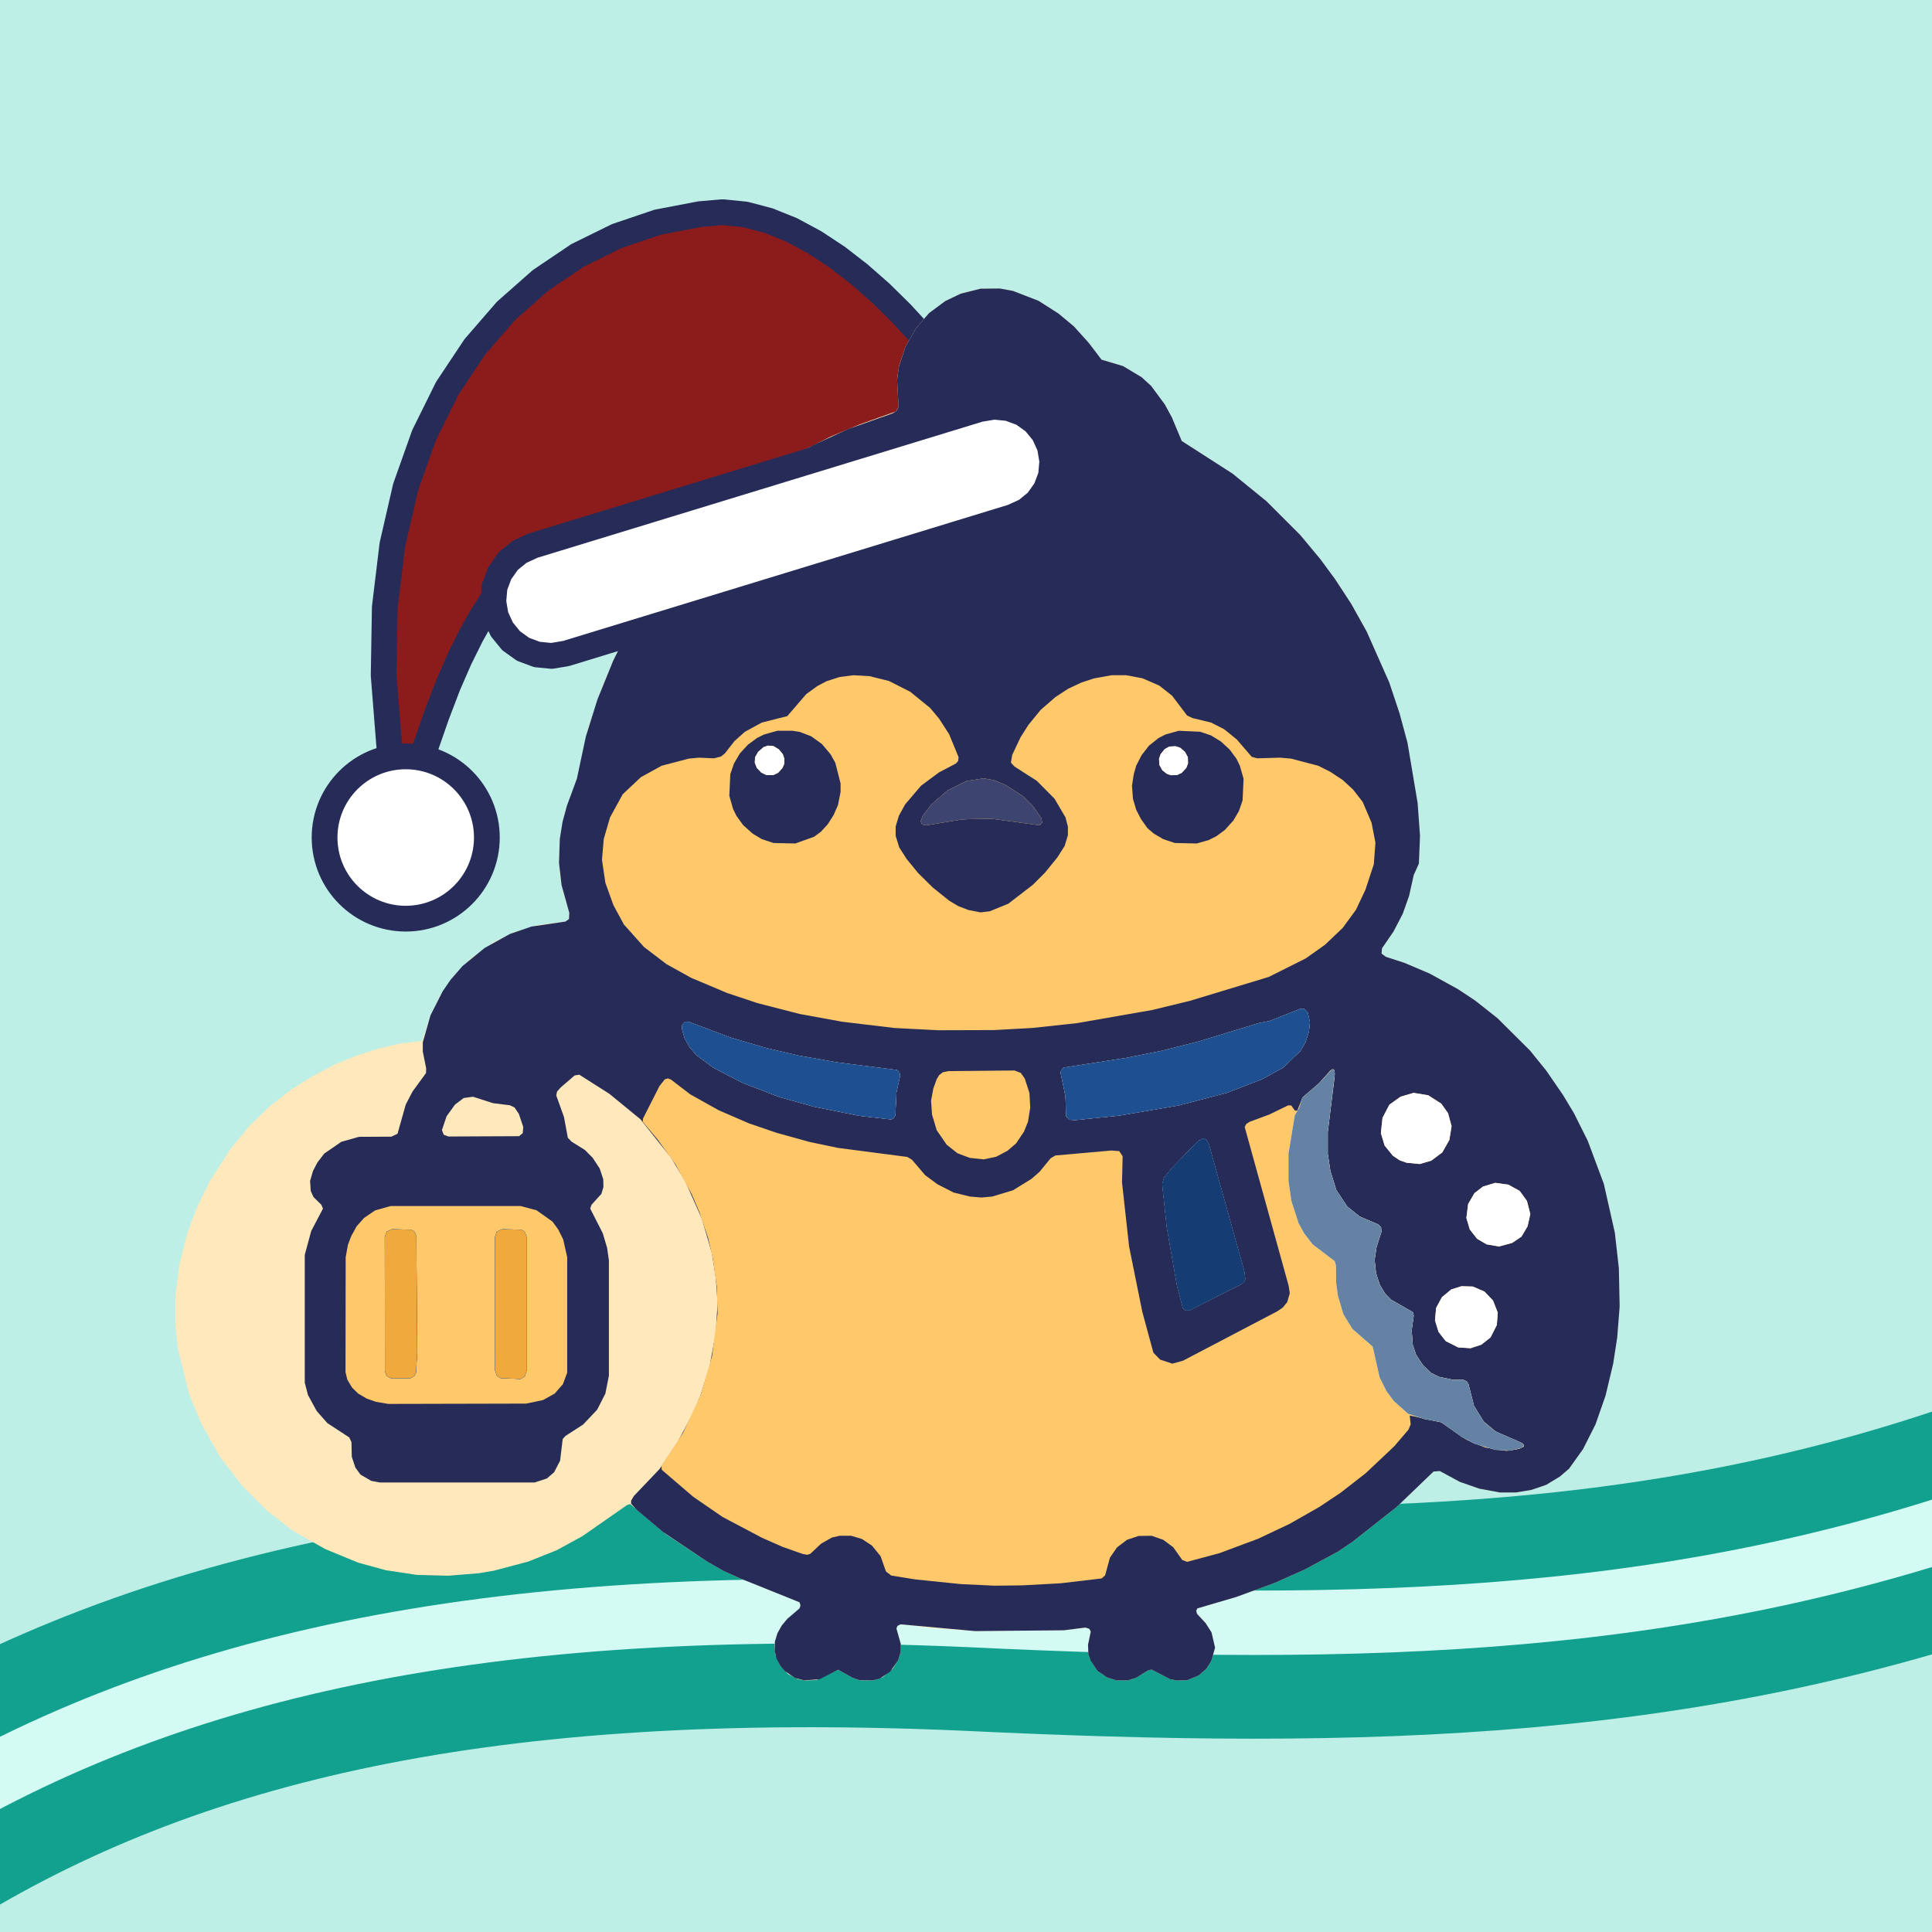
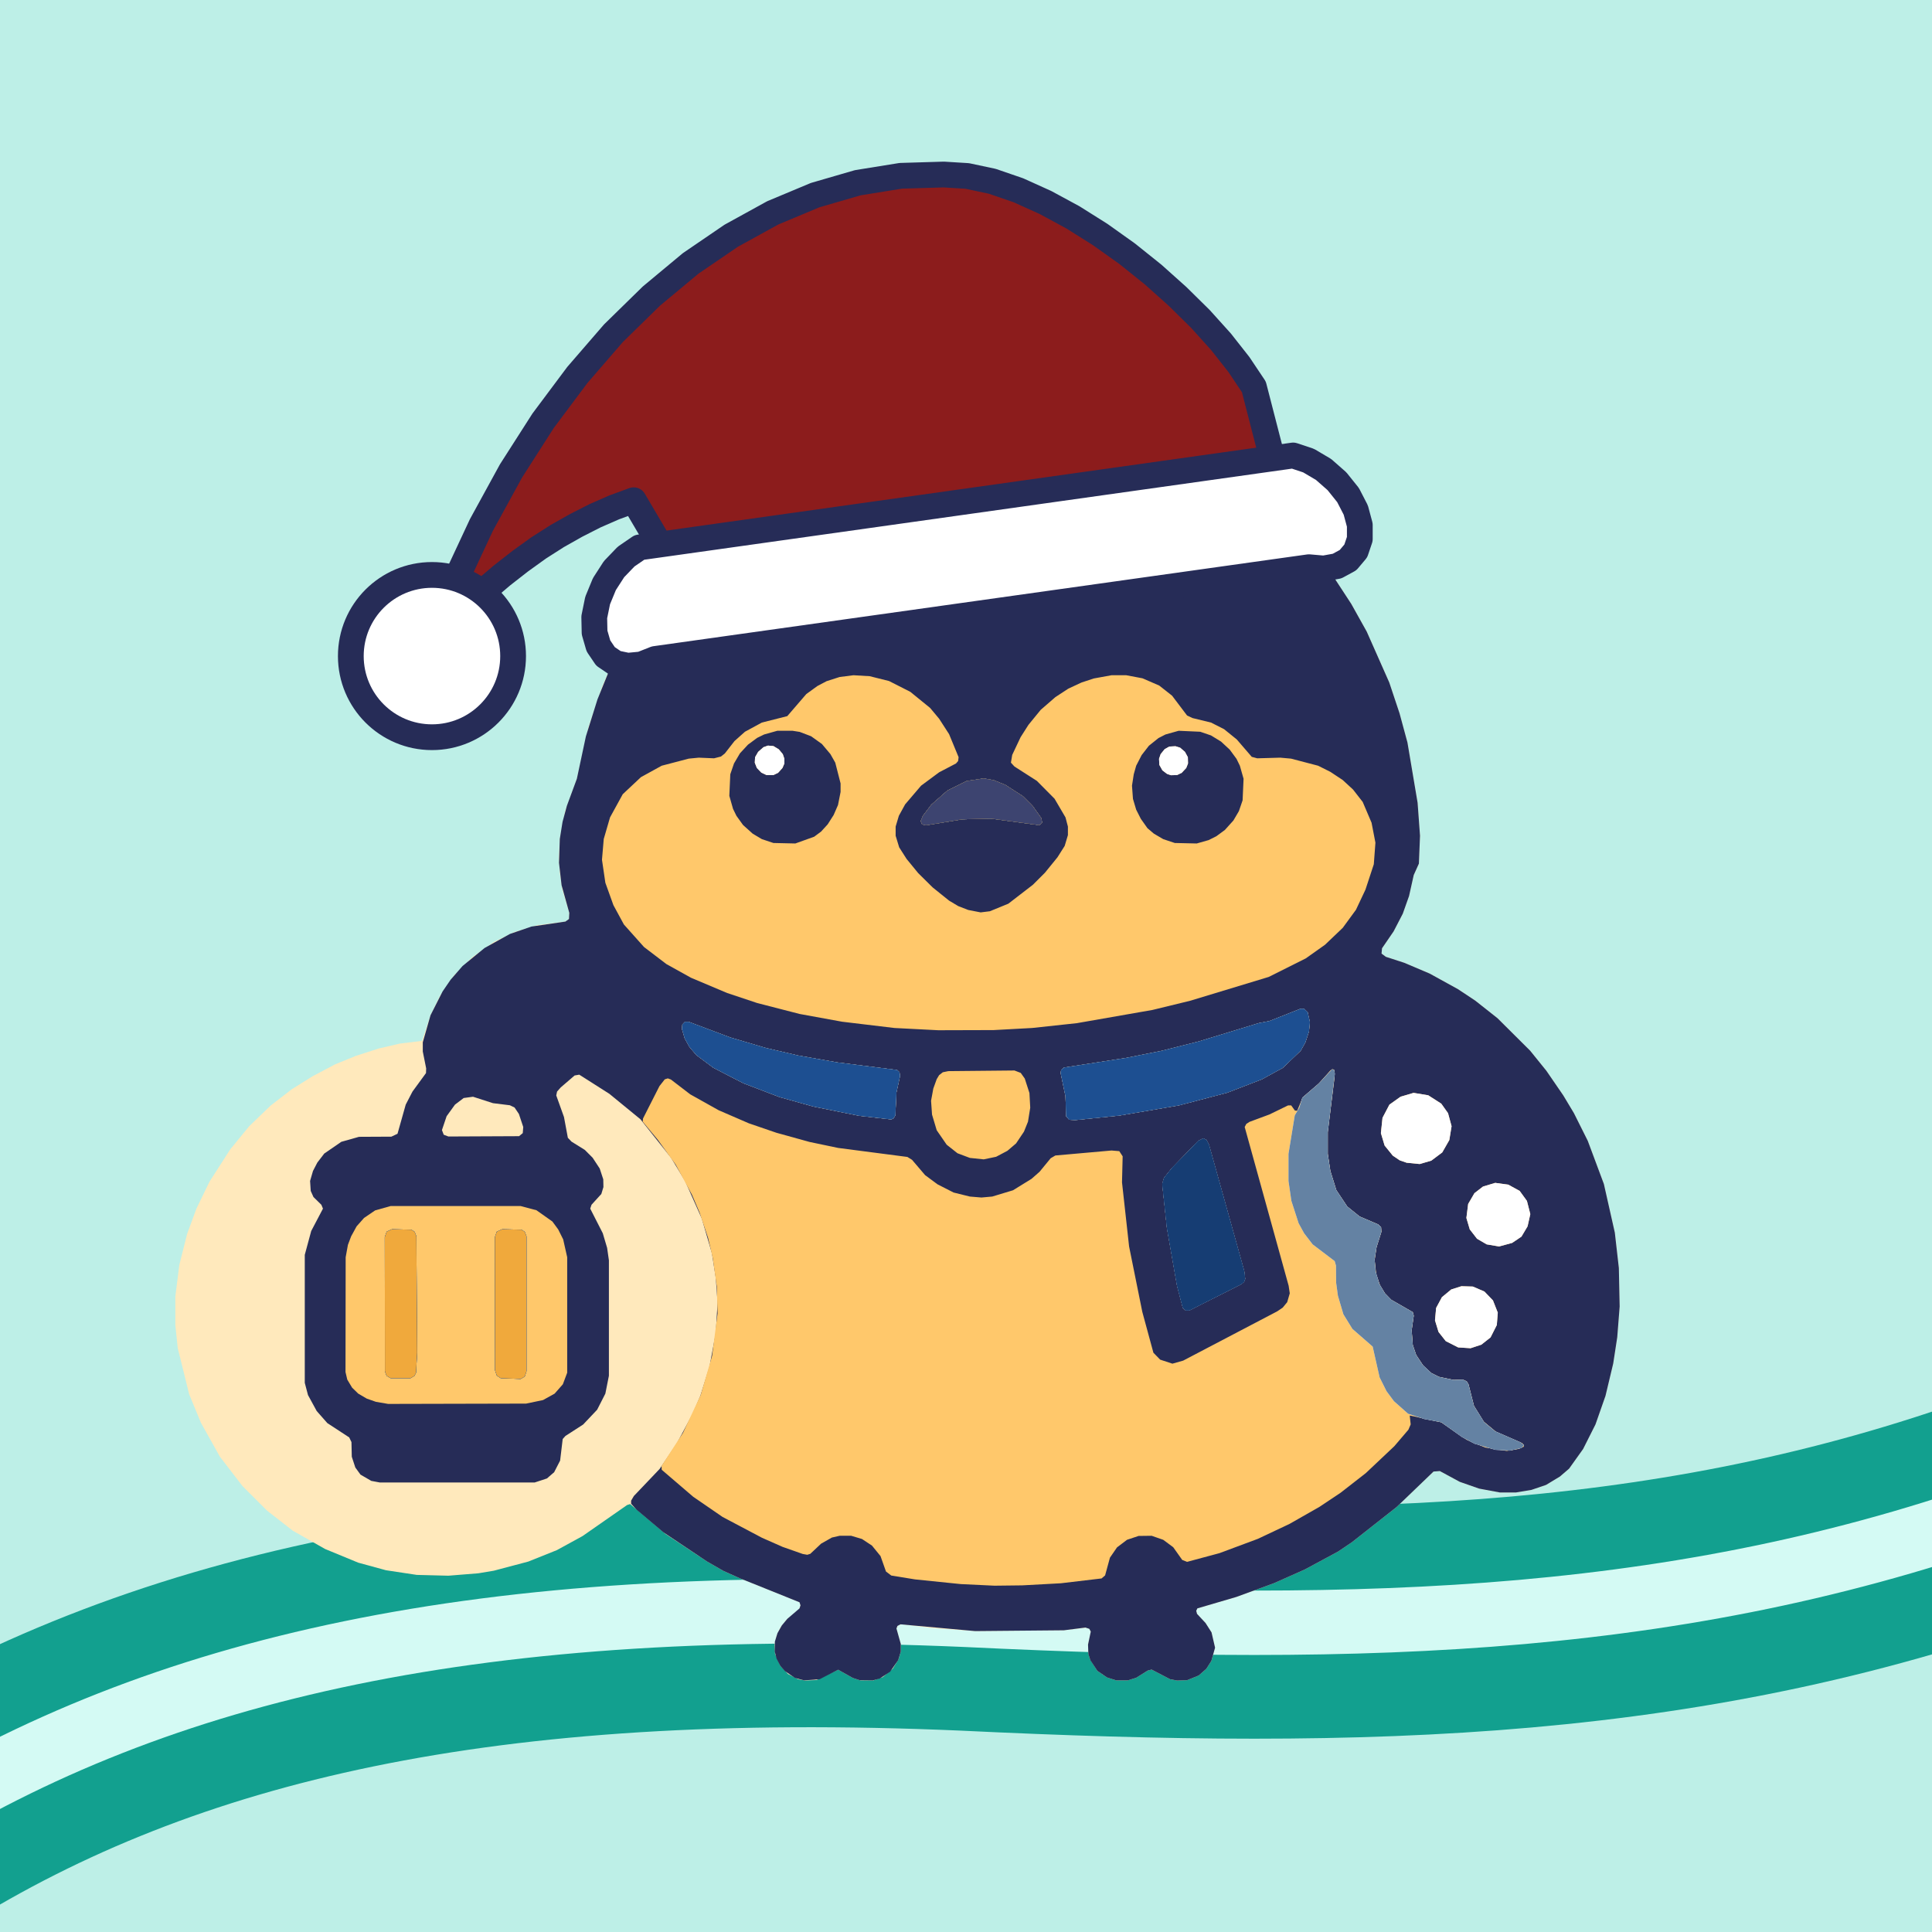
<svg xmlns="http://www.w3.org/2000/svg" width="120" height="120" viewBox="0 0 120 120">
  <rect x="0" y="0" width="120" height="120" fill="#BDEFE7" />
  <path d="M-6 113.5 C10 103.5 30 99 60 100.3 C85 101.5 105 101 126 93.2" stroke="#12A08F" stroke-width="14.4" fill="none" stroke-linecap="round" />
  <path d="M-6 113.5 C10 103.5 30 99 60 100.3 C85 101.5 105 101 126 93.2" stroke="#D4FAF4" stroke-width="4" fill="none" stroke-linecap="round" />
-   <path d="M 60.89 25.92 L 60.13 24.67 L 59.25 23.38 L 58.25 22.05 L 57.15 20.73 L 55.96 19.44 L 54.70 18.20 L 53.38 17.04 L 52.01 15.98 L 50.60 15.05 L 49.17 14.28 L 47.73 13.70 L 46.29 13.32 L 44.87 13.18 L 43.48 13.30 L 40.86 13.80 L 38.32 14.66 L 35.88 15.86 L 33.57 17.42 L 31.43 19.31 L 29.49 21.55 L 27.78 24.12 L 26.34 27.03 L 25.19 30.27 L 24.37 33.84 L 23.90 37.73 L 23.83 41.95 L 24.19 46.48 L 24.99 51.33 L 25.69 48.79 L 26.40 46.49 L 27.12 44.42 L 27.83 42.56 L 28.55 40.91 L 29.27 39.46 L 29.98 38.20 L 30.69 37.11 L 31.38 36.19 L 32.05 35.43 L 32.71 34.82 L 33.35 34.34 Z" fill="#8C1C1C" stroke="#262C57" stroke-width="1.6" stroke-linejoin="round" />
-   <circle cx="25.20" cy="52.02" r="5.04" fill="#FFFFFF" stroke="#262C57" stroke-width="1.6" />
  <path d="M73.73 104.36 L73.11 104.38 L72.68 104.3 L71.53 103.7 L71.29 103.76 L70.57 104.21 L70.05 104.37 L69.33 104.37 L68.76 104.19 L68.16 103.78 L67.7 103.06 L67.59 102.68 L67.58 102.15 L67.75 101.34 L67.66 101.17 L67.46 101.1 L66.08 101.26 L60.57 101.31 L57.89 101.12 L56.03 100.89 L55.79 100.94 L55.68 101.15 L55.95 102.11 L55.95 102.58 L55.81 103.06 L55.45 103.65 L54.83 104.17 L54.26 104.37 L53.44 104.37 L52.97 104.22 L52.06 103.71 L50.72 104.35 L50 104.38 L49.57 104.3 L48.95 103.98 L48.47 103.48 L48.14 102.73 L48.11 102.15 L48.22 101.63 L48.46 101.1 L48.88 100.57 L49.63 99.95 L49.72 99.71 L49.66 99.52 L45.93 98.02 L44.93 97.57 L43.92 96.99 L41.34 95.28 L39.14 93.42 L38.95 93.48 L36.18 95.41 L34.59 96.28 L32.82 96.99 L30.67 97.56 L29.71 97.72 L27.85 97.87 L25.89 97.82 L23.97 97.53 L22.25 97.06 L20.19 96.21 L18.18 95.07 L16.59 93.83 L15.06 92.3 L13.66 90.48 L12.48 88.37 L11.75 86.6 L11.04 83.73 L10.89 82.3 L10.89 80.53 L11.14 78.56 L11.62 76.65 L12.2 75.07 L13.01 73.4 L14.3 71.39 L15.48 69.95 L16.82 68.66 L18.13 67.65 L19.43 66.84 L20.81 66.11 L22.11 65.58 L23.54 65.12 L24.83 64.82 L26.22 64.65 L26.74 63.06 L27.32 61.87 L28.21 60.57 L29.33 59.46 L30.67 58.51 L31.96 57.89 L33.4 57.46 L35.12 57.24 L35.34 57.08 L35.36 56.7 L34.93 55.26 L34.77 54.21 L34.71 53.3 L34.77 52.11 L35.1 50.38 L35.83 48.37 L36.55 45.17 L37.41 42.63 L38.17 40.86 L39.61 38.13 L41.43 35.41 L42.73 33.81 L44.09 32.34 L45.93 30.7 L47.66 29.39 L49.81 28.03 L51.58 27.12 L53.4 26.36 L55.66 25.55 L55.81 25.26 L55.72 23.54 L55.84 22.73 L56.24 21.53 L56.89 20.4 L57.7 19.45 L58.71 18.7 L59.67 18.24 L60.91 17.93 L62.11 17.92 L62.92 18.07 L64.5 18.68 L65.74 19.47 L66.7 20.27 L67.62 21.29 L68.42 22.34 L69.76 22.74 L70.91 23.43 L71.5 23.97 L72.35 25.12 L72.79 25.93 L73.4 27.39 L76.56 29.42 L78.66 31.13 L80.77 33.24 L82.01 34.73 L82.93 35.98 L83.93 37.51 L84.89 39.23 L86.29 42.39 L86.93 44.31 L87.42 46.12 L88.05 49.86 L88.2 51.91 L88.13 53.64 L87.81 54.35 L87.52 55.65 L87.13 56.75 L86.56 57.85 L85.84 58.9 L85.81 59.23 L86.08 59.43 L87.22 59.8 L88.8 60.47 L90.56 61.44 L91.63 62.15 L93.01 63.24 L95.04 65.26 L96.05 66.51 L97.1 68.04 L97.76 69.14 L98.62 70.86 L99.62 73.54 L100.3 76.56 L100.55 78.76 L100.6 81.15 L100.45 83.06 L100.2 84.69 L99.72 86.7 L99.1 88.47 L98.33 90 L97.46 91.22 L96.89 91.71 L96.03 92.23 L95.12 92.54 L94.16 92.7 L93.16 92.7 L91.87 92.46 L90.67 92.04 L89.43 91.37 L89.04 91.4 L86.75 93.6 L83.97 95.79 L83.11 96.37 L81.05 97.48 L79.14 98.33 L76.79 99.19 L74.37 99.9 L74.3 100.05 L74.35 100.24 L74.88 100.81 L75.25 101.39 L75.47 102.34 L75.24 103.16 L74.93 103.65 L74.45 104.07 Z" fill="#FFE9BC" fill-rule="evenodd" />
  <path d="M73.73 104.36 L73.11 104.38 L72.68 104.3 L71.53 103.7 L71.29 103.76 L70.57 104.21 L70.05 104.37 L69.33 104.37 L68.76 104.19 L68.16 103.78 L67.72 103.11 L67.6 102.73 L67.58 102.15 L67.75 101.34 L67.66 101.17 L67.42 101.09 L66.08 101.26 L60.57 101.31 L55.93 100.89 L55.74 100.99 L55.68 101.15 L55.95 102.11 L55.95 102.58 L55.79 103.11 L55.29 103.83 L54.64 104.26 L54.21 104.37 L53.4 104.36 L52.97 104.22 L52.06 103.71 L50.91 104.3 L49.95 104.37 L49.38 104.22 L48.76 103.8 L48.47 103.48 L48.23 103.01 L48.12 102.58 L48.13 101.96 L48.29 101.44 L48.56 100.96 L48.9 100.55 L49.66 99.9 L49.72 99.71 L49.66 99.52 L45.93 98.02 L44.93 97.57 L43.92 96.99 L41.2 95.17 L39.55 93.78 L39.2 93.4 L39.2 93.21 L39.37 92.92 L40.97 91.24 L42.03 89.67 L43.03 87.8 L43.5 86.7 L44.07 84.88 L44.46 82.78 L44.57 80.91 L44.46 79.38 L44.22 77.85 L43.59 75.69 L42.55 73.35 L41.68 71.91 L39.78 69.52 L37.85 67.94 L35.98 66.75 L35.69 66.8 L34.83 67.54 L34.6 67.8 L34.55 68.04 L35.03 69.38 L35.27 70.67 L35.5 70.91 L36.32 71.42 L36.81 71.91 L37.25 72.58 L37.47 73.25 L37.48 73.73 L37.35 74.16 L36.74 74.83 L36.66 75.07 L37.44 76.6 L37.71 77.51 L37.82 78.28 L37.82 85.45 L37.6 86.56 L37.09 87.56 L36.22 88.48 L35.12 89.19 L34.95 89.38 L34.79 90.72 L34.42 91.44 L33.97 91.83 L33.21 92.08 L23.59 92.08 L23.06 91.98 L22.39 91.59 L22.07 91.15 L21.85 90.48 L21.83 89.57 L21.69 89.28 L20.33 88.39 L19.67 87.64 L19.13 86.65 L18.93 85.89 L18.93 77.94 L19.33 76.46 L20.06 75.07 L19.96 74.83 L19.47 74.35 L19.3 73.97 L19.26 73.35 L19.44 72.73 L19.71 72.21 L20.14 71.65 L21.2 70.92 L22.3 70.61 L24.31 70.6 L24.69 70.42 L25.2 68.61 L25.62 67.8 L26.46 66.65 L26.47 66.36 L26.26 65.31 L26.26 64.74 L26.74 63.06 L27.49 61.58 L27.99 60.85 L28.73 60 L30.1 58.88 L31.67 58.01 L33.01 57.55 L35.12 57.24 L35.34 57.08 L35.36 56.7 L34.88 54.98 L34.72 53.59 L34.77 52.11 L34.94 51.05 L35.21 50.05 L35.83 48.37 L36.39 45.74 L37.11 43.44 L38.08 41.05 L38.98 39.23 L39.9 37.66 L41.32 35.55 L43.14 33.35 L44.83 31.65 L46.89 29.95 L48.56 28.78 L50.53 27.64 L52.68 26.65 L55.45 25.67 L55.69 25.52 L55.81 25.26 L55.72 23.59 L55.83 22.78 L56.24 21.53 L56.89 20.4 L57.7 19.45 L58.71 18.7 L59.67 18.24 L60.91 17.93 L62.11 17.92 L62.92 18.07 L64.5 18.68 L65.74 19.47 L66.7 20.27 L67.62 21.29 L68.42 22.34 L69.76 22.74 L70.91 23.43 L71.5 23.97 L72.35 25.12 L72.79 25.93 L73.4 27.39 L76.56 29.42 L78.66 31.13 L80.77 33.24 L82.01 34.73 L82.93 35.98 L83.93 37.51 L84.89 39.23 L86.29 42.39 L86.93 44.31 L87.42 46.12 L88.05 49.86 L88.2 51.91 L88.13 53.64 L87.81 54.35 L87.52 55.65 L87.13 56.75 L86.56 57.85 L85.84 58.9 L85.81 59.23 L86.08 59.43 L87.22 59.8 L88.8 60.47 L90.56 61.44 L91.63 62.15 L93.01 63.24 L95.04 65.26 L96.05 66.51 L97.1 68.04 L97.76 69.14 L98.62 70.86 L99.62 73.54 L100.3 76.56 L100.55 78.76 L100.6 81.15 L100.45 83.06 L100.2 84.69 L99.72 86.7 L99.1 88.47 L98.33 90 L97.46 91.22 L96.89 91.71 L96.03 92.23 L95.12 92.54 L94.16 92.7 L93.16 92.7 L91.87 92.46 L90.67 92.04 L89.43 91.37 L89.04 91.4 L86.75 93.6 L83.97 95.79 L83.11 96.37 L81.05 97.48 L79.14 98.33 L76.79 99.19 L74.37 99.9 L74.3 100.05 L74.35 100.24 L74.88 100.81 L75.25 101.39 L75.47 102.34 L75.24 103.16 L74.93 103.65 L74.45 104.07 Z M32.24 70.57 L32.47 70.38 L32.5 70 L32.23 69.19 L31.96 68.79 L31.67 68.65 L30.62 68.52 L29.38 68.12 L28.8 68.2 L28.26 68.61 L27.74 69.33 L27.45 70.19 L27.56 70.48 L27.85 70.59 Z" fill="#262C57" fill-rule="evenodd" />
  <path d="M61.72 63.98 L58.28 63.99 L55.55 63.85 L52.3 63.46 L49.67 62.98 L47.03 62.3 L45.17 61.68 L42.92 60.73 L41.39 59.88 L40 58.82 L38.75 57.42 L38.1 56.22 L37.6 54.83 L37.39 53.4 L37.5 52.11 L37.89 50.77 L38.68 49.33 L39.81 48.27 L41.1 47.56 L42.78 47.12 L43.4 47.06 L44.35 47.1 L44.78 46.99 L45.02 46.8 L45.62 46.03 L46.27 45.45 L47.32 44.88 L48.9 44.48 L50.08 43.11 L50.77 42.61 L51.34 42.31 L52.15 42.05 L53.01 41.94 L54.02 42 L55.22 42.3 L56.54 42.97 L57.77 43.97 L58.33 44.64 L58.95 45.6 L59.54 47.03 L59.51 47.27 L59.38 47.42 L58.33 47.97 L57.21 48.8 L56.22 49.96 L55.83 50.67 L55.63 51.34 L55.63 51.91 L55.85 52.63 L56.31 53.35 L57.03 54.23 L57.93 55.12 L58.95 55.94 L59.52 56.28 L60.14 56.52 L60.91 56.67 L61.48 56.6 L62.63 56.13 L64.16 54.95 L64.9 54.21 L65.68 53.25 L66.13 52.54 L66.33 51.87 L66.33 51.34 L66.18 50.77 L65.5 49.61 L64.4 48.5 L63.01 47.61 L62.79 47.37 L62.87 46.89 L63.39 45.79 L63.88 45.02 L64.64 44.09 L65.55 43.3 L66.36 42.77 L67.18 42.39 L67.94 42.14 L69.04 41.94 L69.95 41.94 L70.96 42.13 L72 42.58 L72.8 43.21 L73.73 44.44 L74.07 44.6 L75.22 44.88 L76.03 45.29 L76.82 45.93 L77.75 47.01 L78.09 47.1 L79.52 47.06 L80.19 47.12 L81.87 47.56 L82.63 47.94 L83.4 48.45 L84.04 49.04 L84.64 49.81 L85.19 51.1 L85.43 52.34 L85.33 53.68 L84.81 55.26 L84.22 56.51 L83.4 57.63 L82.3 58.68 L81.1 59.53 L78.8 60.68 L73.92 62.16 L71.58 62.73 L66.89 63.55 L64.11 63.85 Z M49.4 52.39 L50.57 51.97 L51 51.65 L51.41 51.2 L51.78 50.62 L52.05 50 L52.21 49.19 L52.21 48.66 L51.88 47.37 L51.58 46.84 L51.05 46.21 L50.38 45.73 L49.67 45.46 L49.23 45.39 L48.28 45.39 L47.46 45.62 L47.03 45.83 L46.46 46.25 L45.96 46.79 L45.59 47.42 L45.36 48.09 L45.3 49.43 L45.53 50.24 L45.74 50.67 L46.15 51.24 L46.75 51.78 L47.32 52.12 L48.04 52.36 Z M74.33 52.39 L75.07 52.18 L75.55 51.94 L76.08 51.55 L76.61 50.96 L76.95 50.38 L77.18 49.71 L77.24 48.37 L77.01 47.56 L76.8 47.13 L76.38 46.56 L75.84 46.06 L75.22 45.68 L74.55 45.45 L73.21 45.39 L72.39 45.62 L71.96 45.84 L71.36 46.32 L70.91 46.9 L70.57 47.56 L70.42 48.09 L70.31 48.8 L70.37 49.62 L70.57 50.29 L70.86 50.86 L71.27 51.44 L71.67 51.78 L72.25 52.12 L72.97 52.36 Z M48.04 48.14 L47.61 48.14 L47.29 47.99 L47.01 47.7 L46.88 47.37 L46.9 47.03 L47.09 46.7 L47.42 46.41 L47.7 46.31 L48.04 46.34 L48.37 46.54 L48.62 46.84 L48.72 47.13 L48.72 47.42 L48.6 47.7 L48.33 48 Z M73.11 48.14 L72.73 48.15 L72.49 48.07 L72.2 47.85 L72.01 47.51 L71.99 47.13 L72.09 46.84 L72.34 46.53 L72.63 46.37 L73.01 46.35 L73.3 46.44 L73.6 46.7 L73.78 47.03 L73.79 47.42 L73.68 47.7 L73.4 48 Z M64.55 51.25 L61.53 50.84 L59.76 50.89 L57.51 51.26 L57.27 51.2 L57.19 51 L57.32 50.68 L57.85 49.98 L58.85 49.1 L60.05 48.51 L61.1 48.35 L61.72 48.46 L62.44 48.75 L63.54 49.46 L64.13 50.05 L64.67 50.81 L64.73 51.1 Z M66.79 69.57 L66.41 69.55 L66.22 69.33 L66.18 68.09 L65.88 66.65 L65.91 66.46 L66.08 66.31 L69.95 65.71 L72.15 65.27 L74.45 64.69 L78.18 63.55 L78.85 63.42 L80.77 62.66 L81 62.66 L81.22 62.87 L81.36 63.49 L81.3 64.07 L81.08 64.74 L80.79 65.26 L79.67 66.33 L78.37 67.04 L76.22 67.87 L73.21 68.66 L69.52 69.29 Z M55.36 69.53 L53.35 69.3 L50.53 68.73 L48.42 68.14 L46.17 67.28 L44.31 66.32 L43.25 65.53 L42.82 65.02 L42.53 64.5 L42.36 63.92 L42.38 63.64 L42.54 63.47 L42.78 63.47 L45.36 64.44 L47.56 65.09 L49.57 65.56 L52.01 65.99 L55.72 66.46 L55.87 66.6 L55.9 66.84 L55.68 67.85 L55.61 69.28 L55.5 69.46 Z M63.49 98.47 L61.77 98.49 L59.67 98.39 L56.84 98.1 L55.36 97.86 L55.03 97.61 L54.69 96.65 L54.16 96 L53.54 95.59 L52.87 95.39 L52.15 95.39 L51.67 95.5 L51 95.88 L50.33 96.51 L50.14 96.57 L49.86 96.52 L48.61 96.08 L47.32 95.51 L44.88 94.22 L43.06 92.97 L41.1 91.29 L41.09 91.05 L42.42 89 L43.52 86.65 L44.23 84.21 L44.57 81.58 L44.52 79.9 L44.27 78.13 L43.98 76.89 L43.45 75.31 L42.98 74.21 L41.97 72.34 L40.87 70.81 L39.92 69.67 L39.94 69.47 L40.96 67.46 L41.29 67.04 L41.48 66.98 L41.67 67.05 L42.87 67.97 L44.64 68.96 L46.51 69.77 L48.23 70.36 L50.29 70.93 L52.06 71.3 L56.36 71.86 L56.65 72.04 L57.46 72.99 L58.23 73.56 L59.23 74.07 L60.24 74.32 L60.96 74.38 L61.63 74.32 L62.92 73.93 L64.07 73.22 L64.57 72.78 L65.26 71.94 L65.55 71.77 L69.04 71.46 L69.52 71.5 L69.73 71.82 L69.69 73.44 L70.13 77.42 L70.95 81.48 L71.64 84.02 L72.06 84.45 L72.82 84.7 L73.49 84.51 L79.33 81.45 L79.67 81.22 L79.95 80.88 L80.11 80.33 L80.04 79.86 L77.31 70 L77.41 69.81 L77.61 69.68 L78.85 69.22 L80 68.66 L80.2 68.66 L80.43 68.98 L80.57 68.99 L80.91 68.16 L81.91 67.3 L82.63 66.49 L82.78 66.4 L82.87 66.46 L82.89 66.94 L82.47 70.29 L82.47 71.67 L82.63 72.73 L83 73.92 L83.68 74.94 L84.45 75.56 L85.6 76.05 L85.78 76.22 L85.8 76.51 L85.5 77.46 L85.38 78.28 L85.49 79.19 L85.73 79.86 L86.03 80.34 L86.41 80.73 L87.75 81.5 L87.81 81.72 L87.68 82.63 L87.75 83.54 L87.96 84.16 L88.42 84.85 L88.9 85.28 L89.38 85.52 L90.29 85.71 L90.86 85.69 L91.1 85.8 L91.21 85.98 L91.55 87.32 L92.15 88.29 L92.92 88.93 L94.55 89.64 L94.66 89.76 L94.64 89.86 L94.31 90 L93.59 90.12 L92.25 89.91 L91.1 89.43 L89.52 88.34 L87.56 87.92 L87.62 88.47 L87.48 88.8 L86.6 89.83 L84.83 91.5 L83.25 92.73 L81.96 93.59 L80.1 94.65 L78.13 95.58 L75.74 96.47 L73.73 97.01 L73.43 96.89 L72.87 96.1 L72.25 95.64 L71.53 95.39 L70.72 95.4 L70 95.64 L69.38 96.11 L68.94 96.75 L68.64 97.85 L68.42 98.04 L65.89 98.34 Z M61.1 72.01 L60.24 71.92 L59.47 71.63 L58.8 71.1 L58.18 70.2 L57.89 69.23 L57.83 68.37 L57.97 67.61 L58.18 67.03 L58.33 66.78 L58.56 66.6 L58.9 66.53 L63.01 66.49 L63.4 66.64 L63.65 66.99 L63.94 67.89 L63.99 68.8 L63.85 69.67 L63.6 70.29 L63.11 71.02 L62.57 71.48 L61.87 71.85 Z M88.18 72.3 L87.37 72.22 L86.94 72.07 L86.51 71.78 L86 71.15 L85.77 70.38 L85.87 69.43 L86.3 68.61 L86.99 68.12 L87.8 67.88 L88.71 68.03 L89.52 68.55 L89.94 69.14 L90.16 69.95 L90.02 70.81 L89.58 71.58 L88.9 72.09 Z M73.88 81.39 L73.64 81.39 L73.47 81.24 L73.11 79.86 L72.48 76.27 L72.19 73.54 L72.3 73.16 L72.8 72.54 L74.43 70.86 L74.74 70.71 L74.94 70.81 L75.09 71.1 L77.28 78.95 L77.34 79.43 L77.27 79.62 L77.1 79.76 Z M93.11 77.42 L92.34 77.29 L91.74 76.94 L91.29 76.36 L91.08 75.65 L91.19 74.78 L91.58 74.11 L92.11 73.7 L92.87 73.47 L93.68 73.58 L94.39 73.97 L94.84 74.59 L95.05 75.41 L94.88 76.17 L94.5 76.81 L93.92 77.2 Z M91.34 83.74 L90.57 83.69 L89.8 83.3 L89.35 82.73 L89.13 82.01 L89.2 81.24 L89.56 80.57 L90.14 80.09 L90.77 79.89 L91.48 79.91 L92.2 80.22 L92.73 80.77 L93.03 81.53 L92.97 82.3 L92.58 83.07 L92.01 83.52 Z" fill="#FFC86B" fill-rule="evenodd" />
  <path d="M32.68 87.18 L24.11 87.2 L23.35 87.07 L22.78 86.87 L22.25 86.56 L21.87 86.19 L21.57 85.69 L21.46 85.22 L21.47 78.09 L21.61 77.32 L21.81 76.79 L22.15 76.17 L22.61 75.65 L23.3 75.18 L24.26 74.91 L32.34 74.91 L33.32 75.17 L34.31 75.87 L34.67 76.36 L34.98 76.98 L35.23 78.09 L35.23 85.26 L34.96 85.98 L34.45 86.56 L33.73 86.96 Z" fill="#FFC86B" fill-rule="evenodd" />
  <path d="M48.04 48.14 L47.61 48.14 L47.29 47.99 L47.01 47.7 L46.88 47.37 L46.9 47.03 L47.09 46.7 L47.42 46.41 L47.7 46.31 L48.04 46.34 L48.37 46.54 L48.62 46.84 L48.72 47.13 L48.72 47.42 L48.6 47.7 L48.33 48 Z M73.11 48.14 L72.73 48.15 L72.49 48.07 L72.2 47.85 L72.01 47.51 L71.99 47.13 L72.09 46.84 L72.34 46.53 L72.63 46.37 L73.01 46.35 L73.3 46.44 L73.6 46.7 L73.78 47.03 L73.79 47.42 L73.68 47.7 L73.4 48 Z M64.55 51.25 L61.53 50.84 L59.76 50.89 L57.51 51.26 L57.27 51.2 L57.19 51 L57.32 50.68 L57.85 49.98 L58.85 49.1 L60.05 48.51 L61.1 48.35 L61.72 48.46 L62.44 48.75 L63.54 49.46 L64.13 50.05 L64.67 50.81 L64.73 51.1 Z M66.79 69.57 L66.41 69.55 L66.22 69.33 L66.18 68.09 L65.88 66.65 L65.91 66.46 L66.08 66.31 L69.95 65.71 L72.15 65.27 L74.45 64.69 L78.18 63.55 L78.85 63.42 L80.77 62.66 L81 62.66 L81.22 62.87 L81.36 63.49 L81.3 64.07 L81.08 64.74 L80.79 65.26 L79.67 66.33 L78.37 67.04 L76.22 67.87 L73.21 68.66 L69.52 69.29 Z M55.36 69.53 L53.35 69.3 L50.53 68.73 L48.42 68.14 L46.17 67.28 L44.31 66.32 L43.25 65.53 L42.82 65.02 L42.53 64.5 L42.36 63.92 L42.38 63.64 L42.54 63.47 L42.78 63.47 L45.36 64.44 L47.56 65.09 L49.57 65.56 L52.01 65.99 L55.72 66.46 L55.87 66.6 L55.9 66.84 L55.68 67.85 L55.61 69.28 L55.5 69.46 Z M93.78 90.1 L92.87 90.05 L91.58 89.67 L90.81 89.26 L89.52 88.34 L88.47 88.14 L87.46 87.81 L86.58 87.03 L86.12 86.41 L85.69 85.55 L85.26 83.64 L84 82.54 L83.44 81.63 L83.1 80.48 L82.99 79.67 L82.98 78.61 L82.9 78.33 L81.53 77.29 L81 76.6 L80.66 75.98 L80.21 74.59 L80.03 73.35 L80.03 71.67 L80.42 69.28 L80.7 68.8 L80.89 68.18 L81.91 67.3 L82.73 66.42 L82.87 66.46 L82.91 66.7 L82.47 70.33 L82.47 71.67 L82.63 72.73 L83 73.92 L83.68 74.94 L84.45 75.56 L85.6 76.05 L85.78 76.22 L85.8 76.51 L85.5 77.46 L85.38 78.23 L85.45 79 L85.68 79.76 L86.02 80.33 L86.41 80.73 L87.75 81.5 L87.81 81.72 L87.68 82.63 L87.75 83.54 L87.96 84.16 L88.37 84.78 L88.9 85.28 L89.38 85.52 L90.29 85.71 L90.86 85.69 L91.1 85.8 L91.21 85.98 L91.55 87.32 L92.18 88.33 L92.87 88.9 L94.45 89.59 L94.66 89.76 L94.5 89.94 Z M88.18 72.3 L87.37 72.22 L86.94 72.07 L86.51 71.78 L86 71.15 L85.77 70.38 L85.87 69.43 L86.3 68.61 L86.99 68.12 L87.8 67.88 L88.71 68.03 L89.52 68.55 L89.94 69.14 L90.16 69.95 L90.02 70.81 L89.58 71.58 L88.9 72.09 Z M73.88 81.39 L73.64 81.39 L73.47 81.24 L73.11 79.86 L72.48 76.27 L72.19 73.54 L72.3 73.16 L72.8 72.54 L74.43 70.86 L74.74 70.71 L74.94 70.81 L75.09 71.1 L77.28 78.95 L77.34 79.43 L77.27 79.62 L77.1 79.76 Z M93.11 77.42 L92.34 77.29 L91.74 76.94 L91.29 76.36 L91.08 75.65 L91.19 74.78 L91.58 74.11 L92.11 73.7 L92.87 73.47 L93.68 73.58 L94.39 73.97 L94.84 74.59 L95.05 75.41 L94.88 76.17 L94.5 76.81 L93.92 77.2 Z M25.5 85.6 L24.26 85.6 L24.01 85.45 L23.91 85.17 L23.9 76.84 L24.02 76.5 L24.35 76.35 L25.55 76.38 L25.75 76.51 L25.86 76.79 L25.91 84.02 L25.84 85.26 L25.74 85.46 Z M32.34 85.65 L31.1 85.6 L30.86 85.44 L30.75 85.12 L30.74 76.84 L30.86 76.5 L31.2 76.35 L32.39 76.38 L32.59 76.51 L32.7 76.79 L32.7 85.17 L32.59 85.5 Z M91.34 83.74 L90.57 83.69 L89.8 83.3 L89.35 82.73 L89.13 82.01 L89.2 81.24 L89.56 80.57 L90.14 80.09 L90.77 79.89 L91.48 79.91 L92.2 80.22 L92.73 80.77 L93.03 81.53 L92.97 82.3 L92.58 83.07 L92.01 83.52 Z" fill="#FFFFFF" fill-rule="evenodd" />
  <path d="M64.55 51.25 L61.53 50.84 L59.76 50.89 L57.51 51.26 L57.27 51.2 L57.19 51 L57.32 50.68 L57.85 49.98 L58.85 49.1 L60.05 48.51 L61.1 48.35 L61.72 48.46 L62.44 48.75 L63.54 49.46 L64.13 50.05 L64.67 50.81 L64.73 51.1 Z M66.79 69.57 L66.41 69.55 L66.22 69.33 L66.18 68.09 L65.88 66.65 L65.91 66.46 L66.08 66.31 L69.95 65.71 L72.15 65.27 L74.45 64.69 L78.18 63.55 L78.85 63.42 L80.77 62.66 L81 62.66 L81.22 62.87 L81.36 63.49 L81.3 64.07 L81.08 64.74 L80.79 65.26 L79.67 66.33 L78.37 67.04 L76.22 67.87 L73.21 68.66 L69.52 69.29 Z M55.36 69.53 L53.35 69.3 L50.53 68.73 L48.42 68.14 L46.17 67.28 L44.31 66.32 L43.25 65.53 L42.82 65.02 L42.53 64.5 L42.36 63.92 L42.38 63.64 L42.54 63.47 L42.78 63.47 L45.36 64.44 L47.56 65.09 L49.57 65.56 L52.01 65.99 L55.72 66.46 L55.87 66.6 L55.9 66.84 L55.68 67.85 L55.61 69.28 L55.5 69.46 Z M93.78 90.1 L92.87 90.05 L91.58 89.67 L90.81 89.26 L89.52 88.34 L88.47 88.14 L87.46 87.81 L86.58 87.03 L86.12 86.41 L85.69 85.55 L85.26 83.64 L84 82.54 L83.44 81.63 L83.1 80.48 L82.99 79.67 L82.98 78.61 L82.9 78.33 L81.53 77.29 L81 76.6 L80.66 75.98 L80.21 74.59 L80.03 73.35 L80.03 71.67 L80.42 69.28 L80.7 68.8 L80.89 68.18 L81.91 67.3 L82.73 66.42 L82.87 66.46 L82.91 66.7 L82.47 70.33 L82.47 71.67 L82.63 72.73 L83 73.92 L83.68 74.94 L84.45 75.56 L85.6 76.05 L85.78 76.22 L85.8 76.51 L85.5 77.46 L85.38 78.23 L85.45 79 L85.68 79.76 L86.02 80.33 L86.41 80.73 L87.75 81.5 L87.81 81.72 L87.68 82.63 L87.75 83.54 L87.96 84.16 L88.37 84.78 L88.9 85.28 L89.38 85.52 L90.29 85.71 L90.86 85.69 L91.1 85.8 L91.21 85.98 L91.55 87.32 L92.18 88.33 L92.87 88.9 L94.45 89.59 L94.66 89.76 L94.5 89.94 Z M73.88 81.39 L73.64 81.39 L73.47 81.24 L73.11 79.86 L72.48 76.27 L72.19 73.54 L72.3 73.16 L72.8 72.54 L74.43 70.86 L74.74 70.71 L74.94 70.81 L75.09 71.1 L77.28 78.95 L77.34 79.43 L77.27 79.62 L77.1 79.76 Z M25.5 85.6 L24.26 85.6 L24.01 85.45 L23.91 85.17 L23.9 76.84 L24.02 76.5 L24.35 76.35 L25.55 76.38 L25.75 76.51 L25.86 76.79 L25.91 84.02 L25.84 85.26 L25.74 85.46 Z M32.34 85.65 L31.1 85.6 L30.86 85.44 L30.75 85.12 L30.74 76.84 L30.86 76.5 L31.2 76.35 L32.39 76.38 L32.59 76.51 L32.7 76.79 L32.7 85.17 L32.59 85.5 Z" fill="#6482A3" fill-rule="evenodd" />
  <path d="M64.55 51.25 L61.53 50.84 L59.76 50.89 L57.51 51.26 L57.27 51.2 L57.19 51 L57.32 50.68 L57.85 49.98 L58.85 49.1 L60.05 48.51 L61.1 48.35 L61.72 48.46 L62.44 48.75 L63.54 49.46 L64.13 50.05 L64.67 50.81 L64.73 51.1 Z M66.79 69.57 L66.41 69.55 L66.22 69.33 L66.18 68.09 L65.88 66.65 L65.91 66.46 L66.08 66.31 L69.95 65.71 L72.15 65.27 L74.45 64.69 L78.18 63.55 L78.85 63.42 L80.77 62.66 L81 62.66 L81.22 62.87 L81.36 63.49 L81.3 64.07 L81.08 64.74 L80.79 65.26 L79.67 66.33 L78.37 67.04 L76.22 67.87 L73.21 68.66 L69.52 69.29 Z M55.36 69.53 L53.35 69.3 L50.53 68.73 L48.42 68.14 L46.17 67.28 L44.31 66.32 L43.25 65.53 L42.82 65.02 L42.53 64.5 L42.36 63.92 L42.38 63.64 L42.54 63.47 L42.78 63.47 L45.36 64.44 L47.56 65.09 L49.57 65.56 L52.01 65.99 L55.72 66.46 L55.87 66.6 L55.9 66.84 L55.68 67.85 L55.61 69.28 L55.5 69.46 Z M73.88 81.39 L73.64 81.39 L73.47 81.24 L73.11 79.86 L72.48 76.27 L72.19 73.54 L72.3 73.16 L72.8 72.54 L74.43 70.86 L74.74 70.71 L74.94 70.81 L75.09 71.1 L77.28 78.95 L77.34 79.43 L77.27 79.62 L77.1 79.76 Z M25.5 85.6 L24.26 85.6 L24.01 85.45 L23.91 85.17 L23.9 76.84 L24.02 76.5 L24.35 76.35 L25.55 76.38 L25.75 76.51 L25.86 76.79 L25.91 84.02 L25.84 85.26 L25.74 85.46 Z M32.34 85.65 L31.1 85.6 L30.86 85.44 L30.75 85.12 L30.74 76.84 L30.86 76.5 L31.2 76.35 L32.39 76.38 L32.59 76.51 L32.7 76.79 L32.7 85.17 L32.59 85.5 Z" fill="#1D4F91" fill-rule="evenodd" />
  <path d="M64.55 51.25 L61.53 50.84 L59.76 50.89 L57.51 51.26 L57.27 51.2 L57.19 51 L57.32 50.68 L57.85 49.98 L58.85 49.1 L60.05 48.51 L61.1 48.35 L61.72 48.46 L62.44 48.75 L63.54 49.46 L64.13 50.05 L64.67 50.81 L64.73 51.1 Z M73.88 81.39 L73.64 81.39 L73.47 81.24 L73.11 79.86 L72.48 76.27 L72.19 73.54 L72.3 73.16 L72.8 72.54 L74.43 70.86 L74.74 70.71 L74.94 70.81 L75.09 71.1 L77.28 78.95 L77.34 79.43 L77.27 79.62 L77.1 79.76 Z M25.5 85.6 L24.26 85.6 L24.01 85.45 L23.91 85.17 L23.9 76.84 L24.02 76.5 L24.35 76.35 L25.55 76.38 L25.75 76.51 L25.86 76.79 L25.91 84.02 L25.84 85.26 L25.74 85.46 Z M32.34 85.65 L31.1 85.6 L30.86 85.44 L30.75 85.12 L30.74 76.84 L30.86 76.5 L31.2 76.35 L32.39 76.38 L32.59 76.51 L32.7 76.79 L32.7 85.17 L32.59 85.5 Z" fill="#163D73" fill-rule="evenodd" />
  <path d="M64.55 51.25 L61.53 50.84 L59.76 50.89 L57.51 51.26 L57.27 51.2 L57.19 51 L57.32 50.68 L57.85 49.98 L58.85 49.1 L60.05 48.51 L61.1 48.35 L61.72 48.46 L62.44 48.75 L63.54 49.46 L64.13 50.05 L64.67 50.81 L64.73 51.1 Z M25.5 85.6 L24.26 85.6 L24.01 85.45 L23.91 85.17 L23.9 76.84 L24.02 76.5 L24.35 76.35 L25.55 76.38 L25.75 76.51 L25.86 76.79 L25.91 84.02 L25.84 85.26 L25.74 85.46 Z M32.34 85.65 L31.1 85.6 L30.86 85.44 L30.75 85.12 L30.74 76.84 L30.86 76.5 L31.2 76.35 L32.39 76.38 L32.59 76.51 L32.7 76.79 L32.7 85.17 L32.59 85.5 Z" fill="#F0A93C" fill-rule="evenodd" />
  <path d="M64.55 51.25 L61.53 50.84 L59.76 50.89 L57.51 51.26 L57.27 51.2 L57.19 51 L57.32 50.68 L57.85 49.98 L58.85 49.1 L60.05 48.51 L61.1 48.35 L61.72 48.46 L62.44 48.75 L63.54 49.46 L64.13 50.05 L64.67 50.81 L64.73 51.1 Z" fill="#3D4470" fill-rule="evenodd" />
-   <path d="M 60.84 25.41 L 61.74 25.26 L 62.65 25.35 L 63.51 25.67 L 64.25 26.20 L 64.83 26.91 L 65.21 27.74 L 65.36 28.64 L 65.28 29.55 L 64.96 30.40 L 64.43 31.15 L 63.72 31.73 L 62.89 32.11 L 35.16 40.59 L 34.26 40.74 L 33.35 40.65 L 32.49 40.33 L 31.75 39.80 L 31.17 39.09 L 30.79 38.26 L 30.64 37.36 L 30.72 36.45 L 31.04 35.60 L 31.57 34.85 L 32.28 34.27 L 33.11 33.89 Z" fill="#FFFFFF" stroke="#262C57" stroke-width="1.6" stroke-linejoin="round" />
+   <path d="M 79.04 28.53 L 77.88 24.03 L 76.95 22.64 L 75.84 21.23 L 74.56 19.81 L 73.14 18.41 L 71.62 17.05 L 70.01 15.76 L 68.34 14.57 L 66.64 13.50 L 64.94 12.58 L 63.26 11.82 L 61.63 11.26 L 60.08 10.93 L 58.62 10.84 L 55.95 10.92 L 53.28 11.35 L 50.63 12.12 L 48.00 13.22 L 45.42 14.64 L 42.90 16.36 L 40.46 18.39 L 38.10 20.70 L 35.86 23.29 L 33.73 26.14 L 31.74 29.25 L 29.90 32.61 L 28.22 36.21 L 26.73 40.04 L 27.83 38.85 L 28.94 37.74 L 30.05 36.70 L 31.18 35.74 L 32.32 34.85 L 33.46 34.03 L 34.62 33.29 L 35.79 32.63 L 36.97 32.03 L 38.16 31.51 L 39.36 31.07 L 41.01 33.87 Z" fill="#8C1C1C" stroke="#262C57" stroke-width="1.6" stroke-linejoin="round" />
+   <circle cx="26.83" cy="40.75" r="5.04" fill="#FFFFFF" stroke="#262C57" stroke-width="1.6" />
+   <path d="M 80.32 28.29 L 81.28 28.61 L 82.21 29.16 L 83.04 29.89 L 83.73 30.75 L 84.21 31.68 L 84.46 32.61 L 84.46 33.48 L 84.21 34.22 L 83.73 34.79 L 83.05 35.16 L 82.22 35.31 L 81.30 35.23 L 40.69 40.93 L 39.83 41.27 L 38.99 41.35 L 38.23 41.19 L 37.61 40.77 L 37.17 40.12 L 36.93 39.29 L 36.91 38.33 L 37.12 37.30 L 37.54 36.28 L 38.14 35.35 L 38.89 34.57 L 39.72 34.00 Z" fill="#FFFFFF" stroke="#262C57" stroke-width="1.6" stroke-linejoin="round" />
</svg>
